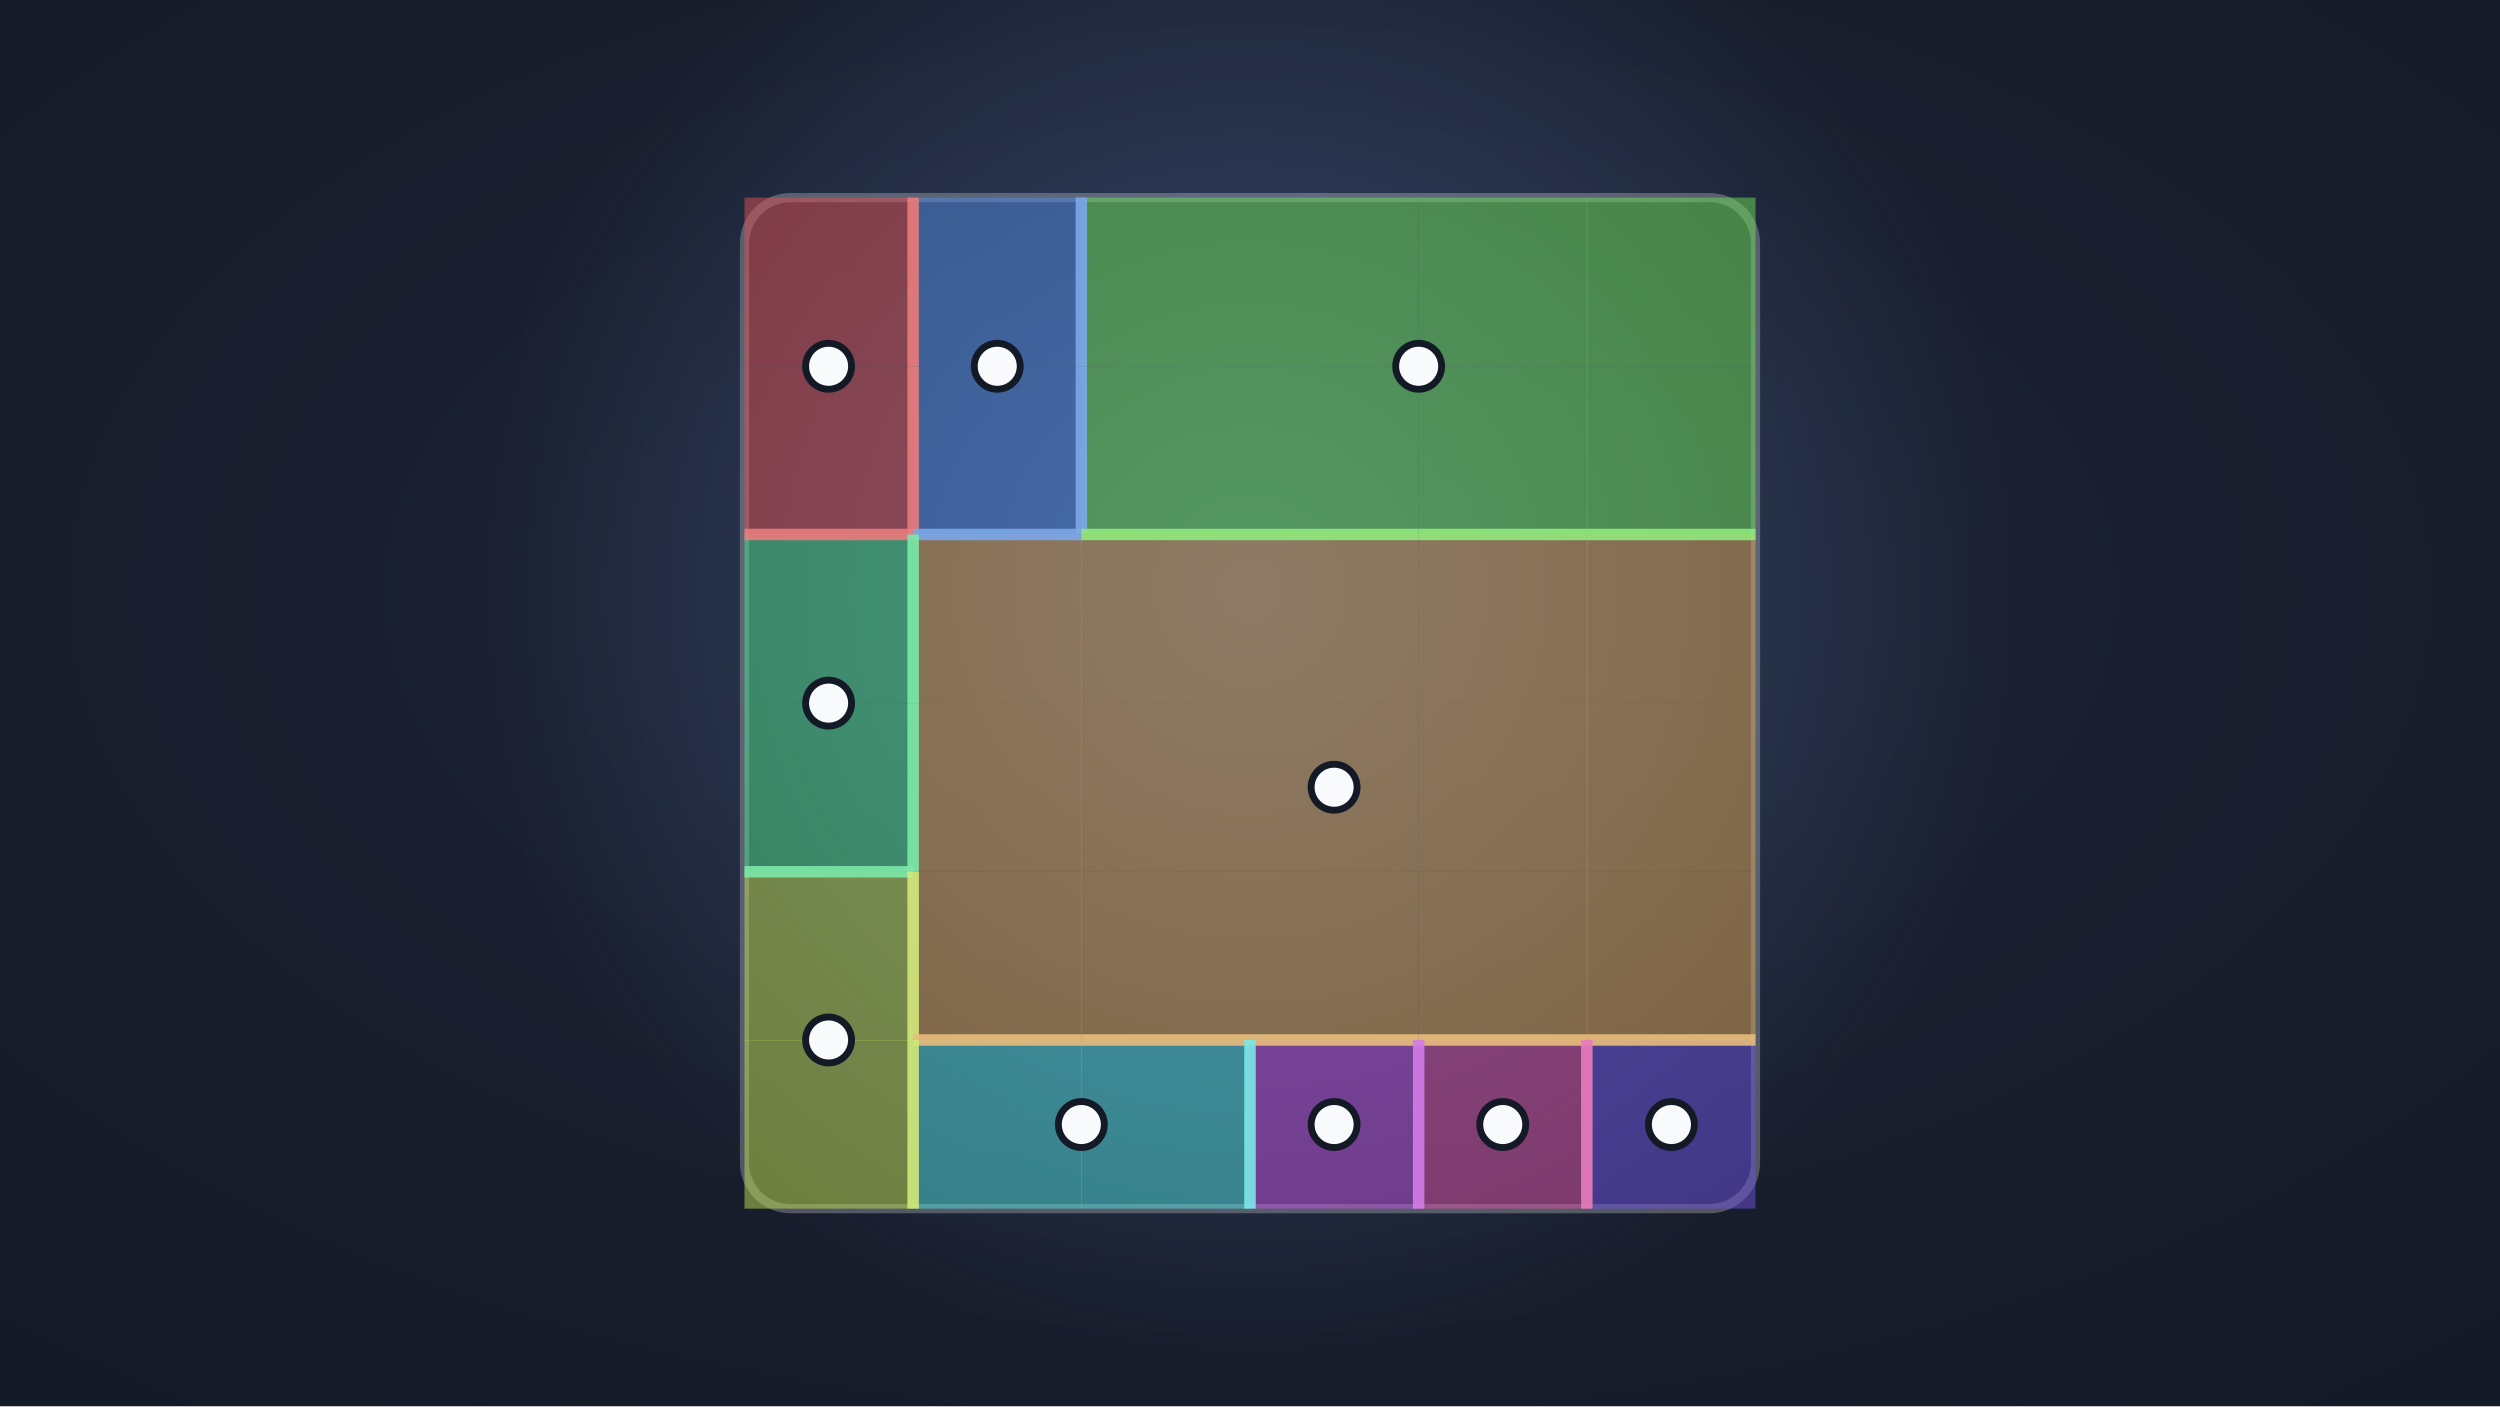
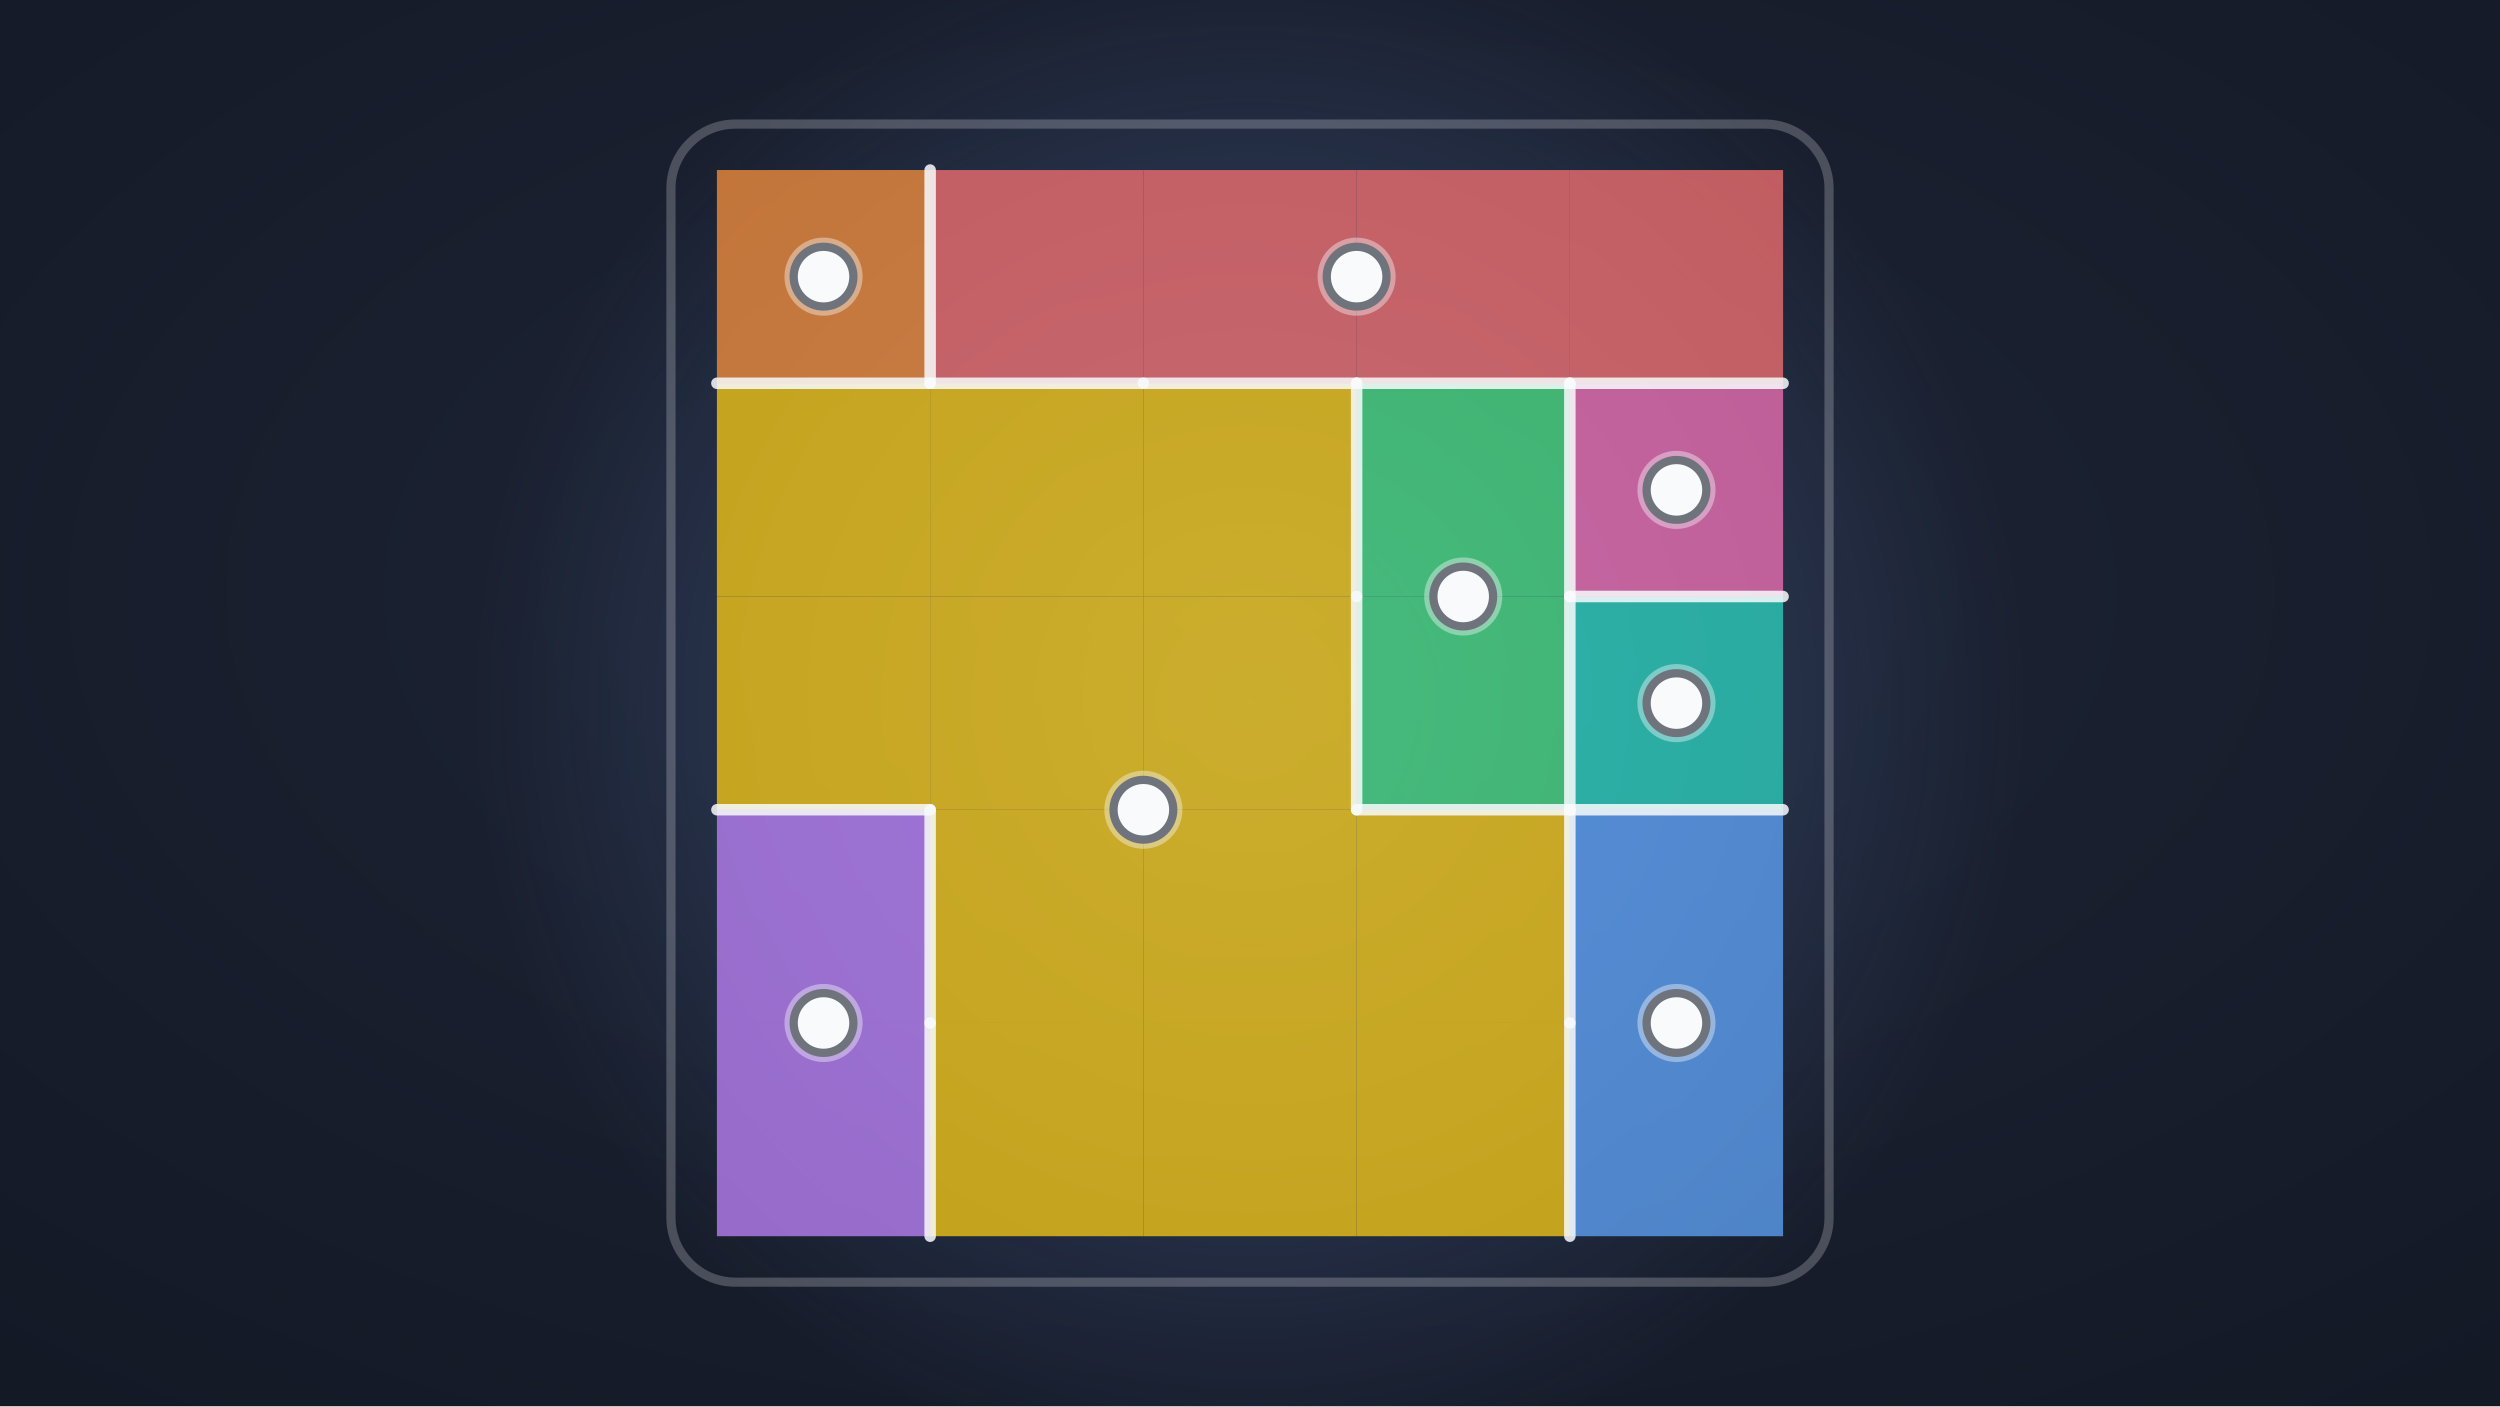
<svg xmlns="http://www.w3.org/2000/svg" width="544" height="306" viewBox="0 0 544 306">
  <defs>
    <radialGradient id="glow-galaxies" cx="50%" cy="42%" r="75%">
      <stop offset="0%" stop-color="#1E2536" />
      <stop offset="100%" stop-color="#141926" />
    </radialGradient>
    <radialGradient id="orb-galaxies" cx="50%" cy="50%" r="50%">
      <stop offset="0%" stop-color="#7AA2F7" stop-opacity="0.35" />
      <stop offset="100%" stop-color="#7AA2F7" stop-opacity="0" />
    </radialGradient>
  </defs>
  <rect width="544" height="306" fill="url(#glow-galaxies)" />
-   <circle cx="272" cy="128.52" r="170" fill="url(#orb-galaxies)" />
-   <rect x="162" y="43" width="220" height="220" rx="10" fill="none" stroke="rgba(255,255,255,0.25)" stroke-width="2" />
-   <rect x="162.0" y="43.0" width="36.7" height="36.7" fill="hsla(0, 70%, 60%, 0.5)" />
-   <rect x="198.7" y="43.0" width="36.7" height="36.7" fill="hsla(216, 70%, 60%, 0.5)" />
-   <rect x="235.3" y="43.0" width="36.7" height="36.7" fill="hsla(108, 70%, 60%, 0.5)" />
-   <rect x="272.0" y="43.0" width="36.7" height="36.7" fill="hsla(108, 70%, 60%, 0.5)" />
-   <rect x="308.7" y="43.0" width="36.7" height="36.7" fill="hsla(108, 70%, 60%, 0.5)" />
-   <rect x="345.3" y="43.0" width="36.7" height="36.7" fill="hsla(108, 70%, 60%, 0.5)" />
-   <rect x="162.0" y="79.7" width="36.7" height="36.7" fill="hsla(0, 70%, 60%, 0.5)" />
-   <rect x="198.7" y="79.7" width="36.7" height="36.7" fill="hsla(216, 70%, 60%, 0.5)" />
-   <rect x="235.3" y="79.7" width="36.7" height="36.7" fill="hsla(108, 70%, 60%, 0.5)" />
-   <rect x="272.0" y="79.7" width="36.7" height="36.7" fill="hsla(108, 70%, 60%, 0.5)" />
-   <rect x="308.7" y="79.7" width="36.7" height="36.7" fill="hsla(108, 70%, 60%, 0.5)" />
-   <rect x="345.3" y="79.7" width="36.7" height="36.7" fill="hsla(108, 70%, 60%, 0.5)" />
-   <rect x="162.0" y="116.3" width="36.7" height="36.7" fill="hsla(144, 70%, 60%, 0.5)" />
-   <rect x="198.7" y="116.3" width="36.7" height="36.7" fill="hsla(36, 70%, 60%, 0.5)" />
-   <rect x="235.3" y="116.3" width="36.7" height="36.7" fill="hsla(36, 70%, 60%, 0.5)" />
-   <rect x="272.0" y="116.3" width="36.7" height="36.7" fill="hsla(36, 70%, 60%, 0.5)" />
-   <rect x="308.7" y="116.3" width="36.7" height="36.7" fill="hsla(36, 70%, 60%, 0.5)" />
-   <rect x="345.3" y="116.3" width="36.7" height="36.7" fill="hsla(36, 70%, 60%, 0.5)" />
-   <rect x="162.0" y="153.0" width="36.7" height="36.7" fill="hsla(144, 70%, 60%, 0.5)" />
-   <rect x="198.7" y="153.0" width="36.7" height="36.7" fill="hsla(36, 70%, 60%, 0.5)" />
-   <rect x="235.3" y="153.0" width="36.7" height="36.7" fill="hsla(36, 70%, 60%, 0.5)" />
-   <rect x="272.0" y="153.0" width="36.7" height="36.7" fill="hsla(36, 70%, 60%, 0.5)" />
-   <rect x="308.7" y="153.0" width="36.7" height="36.7" fill="hsla(36, 70%, 60%, 0.5)" />
-   <rect x="345.3" y="153.0" width="36.7" height="36.7" fill="hsla(36, 70%, 60%, 0.5)" />
-   <rect x="162.0" y="189.7" width="36.7" height="36.7" fill="hsla(72, 70%, 60%, 0.5)" />
-   <rect x="198.7" y="189.7" width="36.7" height="36.7" fill="hsla(36, 70%, 60%, 0.5)" />
-   <rect x="235.3" y="189.7" width="36.7" height="36.7" fill="hsla(36, 70%, 60%, 0.5)" />
-   <rect x="272.0" y="189.7" width="36.7" height="36.7" fill="hsla(36, 70%, 60%, 0.5)" />
-   <rect x="308.7" y="189.7" width="36.7" height="36.7" fill="hsla(36, 70%, 60%, 0.5)" />
-   <rect x="345.3" y="189.7" width="36.7" height="36.7" fill="hsla(36, 70%, 60%, 0.5)" />
-   <rect x="162.0" y="226.3" width="36.7" height="36.7" fill="hsla(72, 70%, 60%, 0.5)" />
-   <rect x="198.7" y="226.3" width="36.7" height="36.7" fill="hsla(180, 70%, 60%, 0.5)" />
-   <rect x="235.3" y="226.3" width="36.7" height="36.7" fill="hsla(180, 70%, 60%, 0.5)" />
-   <rect x="272.0" y="226.3" width="36.7" height="36.7" fill="hsla(288, 70%, 60%, 0.5)" />
-   <rect x="308.7" y="226.3" width="36.7" height="36.7" fill="hsla(324, 70%, 60%, 0.5)" />
-   <rect x="345.3" y="226.3" width="36.7" height="36.7" fill="hsla(252, 70%, 60%, 0.5)" />
-   <line x1="198.7" y1="43.0" x2="198.7" y2="79.7" stroke="hsla(0, 70%, 70%, 0.9)" stroke-width="2.5" />
-   <line x1="235.3" y1="43.0" x2="235.3" y2="79.7" stroke="hsla(216, 70%, 70%, 0.9)" stroke-width="2.5" />
-   <line x1="198.7" y1="79.7" x2="198.7" y2="116.3" stroke="hsla(0, 70%, 70%, 0.9)" stroke-width="2.5" />
-   <line x1="162.0" y1="116.3" x2="198.7" y2="116.3" stroke="hsla(0, 70%, 70%, 0.9)" stroke-width="2.5" />
-   <line x1="235.3" y1="79.7" x2="235.3" y2="116.3" stroke="hsla(216, 70%, 70%, 0.9)" stroke-width="2.5" />
-   <line x1="198.7" y1="116.3" x2="235.3" y2="116.3" stroke="hsla(216, 70%, 70%, 0.9)" stroke-width="2.5" />
-   <line x1="235.3" y1="116.3" x2="272.0" y2="116.3" stroke="hsla(108, 70%, 70%, 0.9)" stroke-width="2.5" />
-   <line x1="272.0" y1="116.3" x2="308.7" y2="116.3" stroke="hsla(108, 70%, 70%, 0.9)" stroke-width="2.5" />
-   <line x1="308.7" y1="116.3" x2="345.3" y2="116.3" stroke="hsla(108, 70%, 70%, 0.9)" stroke-width="2.5" />
-   <line x1="345.3" y1="116.3" x2="382.0" y2="116.3" stroke="hsla(108, 70%, 70%, 0.9)" stroke-width="2.5" />
-   <line x1="198.7" y1="116.3" x2="198.7" y2="153.0" stroke="hsla(144, 70%, 70%, 0.9)" stroke-width="2.5" />
-   <line x1="198.7" y1="153.0" x2="198.7" y2="189.7" stroke="hsla(144, 70%, 70%, 0.9)" stroke-width="2.5" />
-   <line x1="162.0" y1="189.7" x2="198.7" y2="189.7" stroke="hsla(144, 70%, 70%, 0.9)" stroke-width="2.5" />
-   <line x1="198.7" y1="189.7" x2="198.7" y2="226.3" stroke="hsla(72, 70%, 70%, 0.9)" stroke-width="2.5" />
-   <line x1="198.7" y1="226.3" x2="235.3" y2="226.3" stroke="hsla(36, 70%, 70%, 0.9)" stroke-width="2.5" />
-   <line x1="235.3" y1="226.3" x2="272.0" y2="226.3" stroke="hsla(36, 70%, 70%, 0.9)" stroke-width="2.5" />
-   <line x1="272.0" y1="226.3" x2="308.7" y2="226.3" stroke="hsla(36, 70%, 70%, 0.9)" stroke-width="2.5" />
-   <line x1="308.7" y1="226.3" x2="345.3" y2="226.3" stroke="hsla(36, 70%, 70%, 0.9)" stroke-width="2.5" />
-   <line x1="345.3" y1="226.3" x2="382.0" y2="226.3" stroke="hsla(36, 70%, 70%, 0.9)" stroke-width="2.5" />
-   <line x1="198.7" y1="226.3" x2="198.7" y2="263.0" stroke="hsla(72, 70%, 70%, 0.9)" stroke-width="2.5" />
-   <line x1="272.0" y1="226.3" x2="272.0" y2="263.0" stroke="hsla(180, 70%, 70%, 0.9)" stroke-width="2.5" />
-   <line x1="308.7" y1="226.3" x2="308.7" y2="263.0" stroke="hsla(288, 70%, 70%, 0.9)" stroke-width="2.5" />
-   <line x1="345.3" y1="226.3" x2="345.3" y2="263.0" stroke="hsla(324, 70%, 70%, 0.9)" stroke-width="2.5" />
-   <circle cx="180.3" cy="79.7" r="5" fill="#F8FAFC" stroke="#141926" stroke-width="1.5" />
-   <circle cx="290.3" cy="171.3" r="5" fill="#F8FAFC" stroke="#141926" stroke-width="1.5" />
-   <circle cx="180.3" cy="226.3" r="5" fill="#F8FAFC" stroke="#141926" stroke-width="1.5" />
-   <circle cx="308.7" cy="79.7" r="5" fill="#F8FAFC" stroke="#141926" stroke-width="1.5" />
-   <circle cx="180.3" cy="153.0" r="5" fill="#F8FAFC" stroke="#141926" stroke-width="1.5" />
-   <circle cx="235.3" cy="244.7" r="5" fill="#F8FAFC" stroke="#141926" stroke-width="1.5" />
-   <circle cx="217.0" cy="79.7" r="5" fill="#F8FAFC" stroke="#141926" stroke-width="1.5" />
-   <circle cx="363.7" cy="244.7" r="5" fill="#F8FAFC" stroke="#141926" stroke-width="1.5" />
-   <circle cx="290.3" cy="244.7" r="5" fill="#F8FAFC" stroke="#141926" stroke-width="1.5" />
-   <circle cx="327.0" cy="244.7" r="5" fill="#F8FAFC" stroke="#141926" stroke-width="1.5" />
+   <circle cx="272.0" cy="153.0" r="170" fill="url(#orb-galaxies)" />
+   <rect x="146.0" y="27.0" width="252.0" height="252.0" rx="14" fill="none" stroke="rgba(255,255,255,0.22)" stroke-width="2" />
+   <rect x="156.0" y="37.0" width="46.4" height="46.4" fill="#FB923C" fill-opacity="0.75" />
+   <rect x="202.4" y="37.0" width="46.4" height="46.4" fill="#F87171" fill-opacity="0.75" />
+   <rect x="248.8" y="37.0" width="46.4" height="46.4" fill="#F87171" fill-opacity="0.75" />
+   <rect x="295.2" y="37.0" width="46.4" height="46.4" fill="#F87171" fill-opacity="0.75" />
+   <rect x="341.6" y="37.0" width="46.4" height="46.4" fill="#F87171" fill-opacity="0.75" />
+   <rect x="156.0" y="83.4" width="46.4" height="46.4" fill="#FACC15" fill-opacity="0.75" />
+   <rect x="202.4" y="83.4" width="46.4" height="46.4" fill="#FACC15" fill-opacity="0.75" />
+   <rect x="248.8" y="83.4" width="46.4" height="46.4" fill="#FACC15" fill-opacity="0.75" />
+   <rect x="295.2" y="83.4" width="46.4" height="46.4" fill="#4ADE80" fill-opacity="0.75" />
+   <rect x="341.6" y="83.4" width="46.4" height="46.4" fill="#F472B6" fill-opacity="0.75" />
+   <rect x="156.0" y="129.8" width="46.4" height="46.4" fill="#FACC15" fill-opacity="0.75" />
+   <rect x="202.4" y="129.8" width="46.4" height="46.4" fill="#FACC15" fill-opacity="0.75" />
+   <rect x="248.8" y="129.8" width="46.4" height="46.4" fill="#FACC15" fill-opacity="0.75" />
+   <rect x="295.2" y="129.8" width="46.4" height="46.4" fill="#4ADE80" fill-opacity="0.75" />
+   <rect x="341.6" y="129.8" width="46.4" height="46.4" fill="#2DD4BF" fill-opacity="0.75" />
+   <rect x="156.0" y="176.2" width="46.4" height="46.4" fill="#C084FC" fill-opacity="0.75" />
+   <rect x="202.4" y="176.2" width="46.4" height="46.4" fill="#FACC15" fill-opacity="0.75" />
+   <rect x="248.8" y="176.2" width="46.4" height="46.4" fill="#FACC15" fill-opacity="0.75" />
+   <rect x="295.2" y="176.2" width="46.4" height="46.4" fill="#FACC15" fill-opacity="0.75" />
+   <rect x="341.6" y="176.2" width="46.4" height="46.4" fill="#60A5FA" fill-opacity="0.75" />
+   <rect x="156.0" y="222.6" width="46.4" height="46.4" fill="#C084FC" fill-opacity="0.75" />
+   <rect x="202.4" y="222.6" width="46.4" height="46.4" fill="#FACC15" fill-opacity="0.75" />
+   <rect x="248.8" y="222.6" width="46.4" height="46.4" fill="#FACC15" fill-opacity="0.75" />
+   <rect x="295.2" y="222.6" width="46.4" height="46.4" fill="#FACC15" fill-opacity="0.75" />
+   <rect x="341.6" y="222.6" width="46.4" height="46.4" fill="#60A5FA" fill-opacity="0.75" />
+   <line x1="202.4" y1="37.0" x2="202.4" y2="83.4" stroke="#F8FAFC" stroke-opacity="0.85" stroke-width="2.5" stroke-linecap="round" />
+   <line x1="156.0" y1="83.4" x2="202.4" y2="83.4" stroke="#F8FAFC" stroke-opacity="0.85" stroke-width="2.5" stroke-linecap="round" />
+   <line x1="202.4" y1="83.4" x2="248.8" y2="83.4" stroke="#F8FAFC" stroke-opacity="0.85" stroke-width="2.5" stroke-linecap="round" />
+   <line x1="248.8" y1="83.4" x2="295.2" y2="83.4" stroke="#F8FAFC" stroke-opacity="0.85" stroke-width="2.5" stroke-linecap="round" />
+   <line x1="295.2" y1="83.4" x2="341.6" y2="83.4" stroke="#F8FAFC" stroke-opacity="0.85" stroke-width="2.5" stroke-linecap="round" />
+   <line x1="341.6" y1="83.4" x2="388.0" y2="83.4" stroke="#F8FAFC" stroke-opacity="0.85" stroke-width="2.5" stroke-linecap="round" />
+   <line x1="295.2" y1="83.4" x2="295.2" y2="129.8" stroke="#F8FAFC" stroke-opacity="0.85" stroke-width="2.5" stroke-linecap="round" />
+   <line x1="341.6" y1="83.4" x2="341.6" y2="129.8" stroke="#F8FAFC" stroke-opacity="0.85" stroke-width="2.5" stroke-linecap="round" />
+   <line x1="341.6" y1="129.8" x2="388.0" y2="129.8" stroke="#F8FAFC" stroke-opacity="0.85" stroke-width="2.5" stroke-linecap="round" />
+   <line x1="156.0" y1="176.2" x2="202.4" y2="176.2" stroke="#F8FAFC" stroke-opacity="0.85" stroke-width="2.5" stroke-linecap="round" />
+   <line x1="295.2" y1="129.8" x2="295.2" y2="176.2" stroke="#F8FAFC" stroke-opacity="0.85" stroke-width="2.5" stroke-linecap="round" />
+   <line x1="341.6" y1="129.8" x2="341.6" y2="176.2" stroke="#F8FAFC" stroke-opacity="0.85" stroke-width="2.5" stroke-linecap="round" />
+   <line x1="295.2" y1="176.2" x2="341.6" y2="176.2" stroke="#F8FAFC" stroke-opacity="0.85" stroke-width="2.5" stroke-linecap="round" />
+   <line x1="341.6" y1="176.2" x2="388.0" y2="176.2" stroke="#F8FAFC" stroke-opacity="0.85" stroke-width="2.5" stroke-linecap="round" />
+   <line x1="202.4" y1="176.2" x2="202.4" y2="222.6" stroke="#F8FAFC" stroke-opacity="0.85" stroke-width="2.5" stroke-linecap="round" />
+   <line x1="341.6" y1="176.2" x2="341.6" y2="222.6" stroke="#F8FAFC" stroke-opacity="0.85" stroke-width="2.5" stroke-linecap="round" />
+   <line x1="202.4" y1="222.6" x2="202.4" y2="269.0" stroke="#F8FAFC" stroke-opacity="0.85" stroke-width="2.5" stroke-linecap="round" />
+   <line x1="341.6" y1="222.6" x2="341.6" y2="269.0" stroke="#F8FAFC" stroke-opacity="0.85" stroke-width="2.5" stroke-linecap="round" />
+   <circle cx="179.2" cy="60.2" r="6.5" fill="#F8FAFC" stroke="#141926" stroke-width="1.8" />
+   <circle cx="179.2" cy="60.2" r="6.5" fill="none" stroke="#F8FAFC" stroke-opacity="0.4" stroke-width="4" />
+   <circle cx="295.2" cy="60.2" r="6.5" fill="#F8FAFC" stroke="#141926" stroke-width="1.8" />
+   <circle cx="295.2" cy="60.2" r="6.5" fill="none" stroke="#F8FAFC" stroke-opacity="0.4" stroke-width="4" />
+   <circle cx="248.8" cy="176.2" r="6.5" fill="#F8FAFC" stroke="#141926" stroke-width="1.8" />
+   <circle cx="248.8" cy="176.2" r="6.5" fill="none" stroke="#F8FAFC" stroke-opacity="0.4" stroke-width="4" />
+   <circle cx="318.4" cy="129.8" r="6.5" fill="#F8FAFC" stroke="#141926" stroke-width="1.8" />
+   <circle cx="318.4" cy="129.8" r="6.5" fill="none" stroke="#F8FAFC" stroke-opacity="0.4" stroke-width="4" />
+   <circle cx="364.8" cy="106.6" r="6.5" fill="#F8FAFC" stroke="#141926" stroke-width="1.8" />
+   <circle cx="364.8" cy="106.6" r="6.5" fill="none" stroke="#F8FAFC" stroke-opacity="0.4" stroke-width="4" />
+   <circle cx="364.8" cy="153.0" r="6.5" fill="#F8FAFC" stroke="#141926" stroke-width="1.8" />
+   <circle cx="364.8" cy="153.0" r="6.5" fill="none" stroke="#F8FAFC" stroke-opacity="0.4" stroke-width="4" />
+   <circle cx="179.2" cy="222.6" r="6.5" fill="#F8FAFC" stroke="#141926" stroke-width="1.8" />
+   <circle cx="179.2" cy="222.6" r="6.5" fill="none" stroke="#F8FAFC" stroke-opacity="0.4" stroke-width="4" />
+   <circle cx="364.8" cy="222.6" r="6.5" fill="#F8FAFC" stroke="#141926" stroke-width="1.8" />
+   <circle cx="364.8" cy="222.6" r="6.5" fill="none" stroke="#F8FAFC" stroke-opacity="0.4" stroke-width="4" />
</svg>
